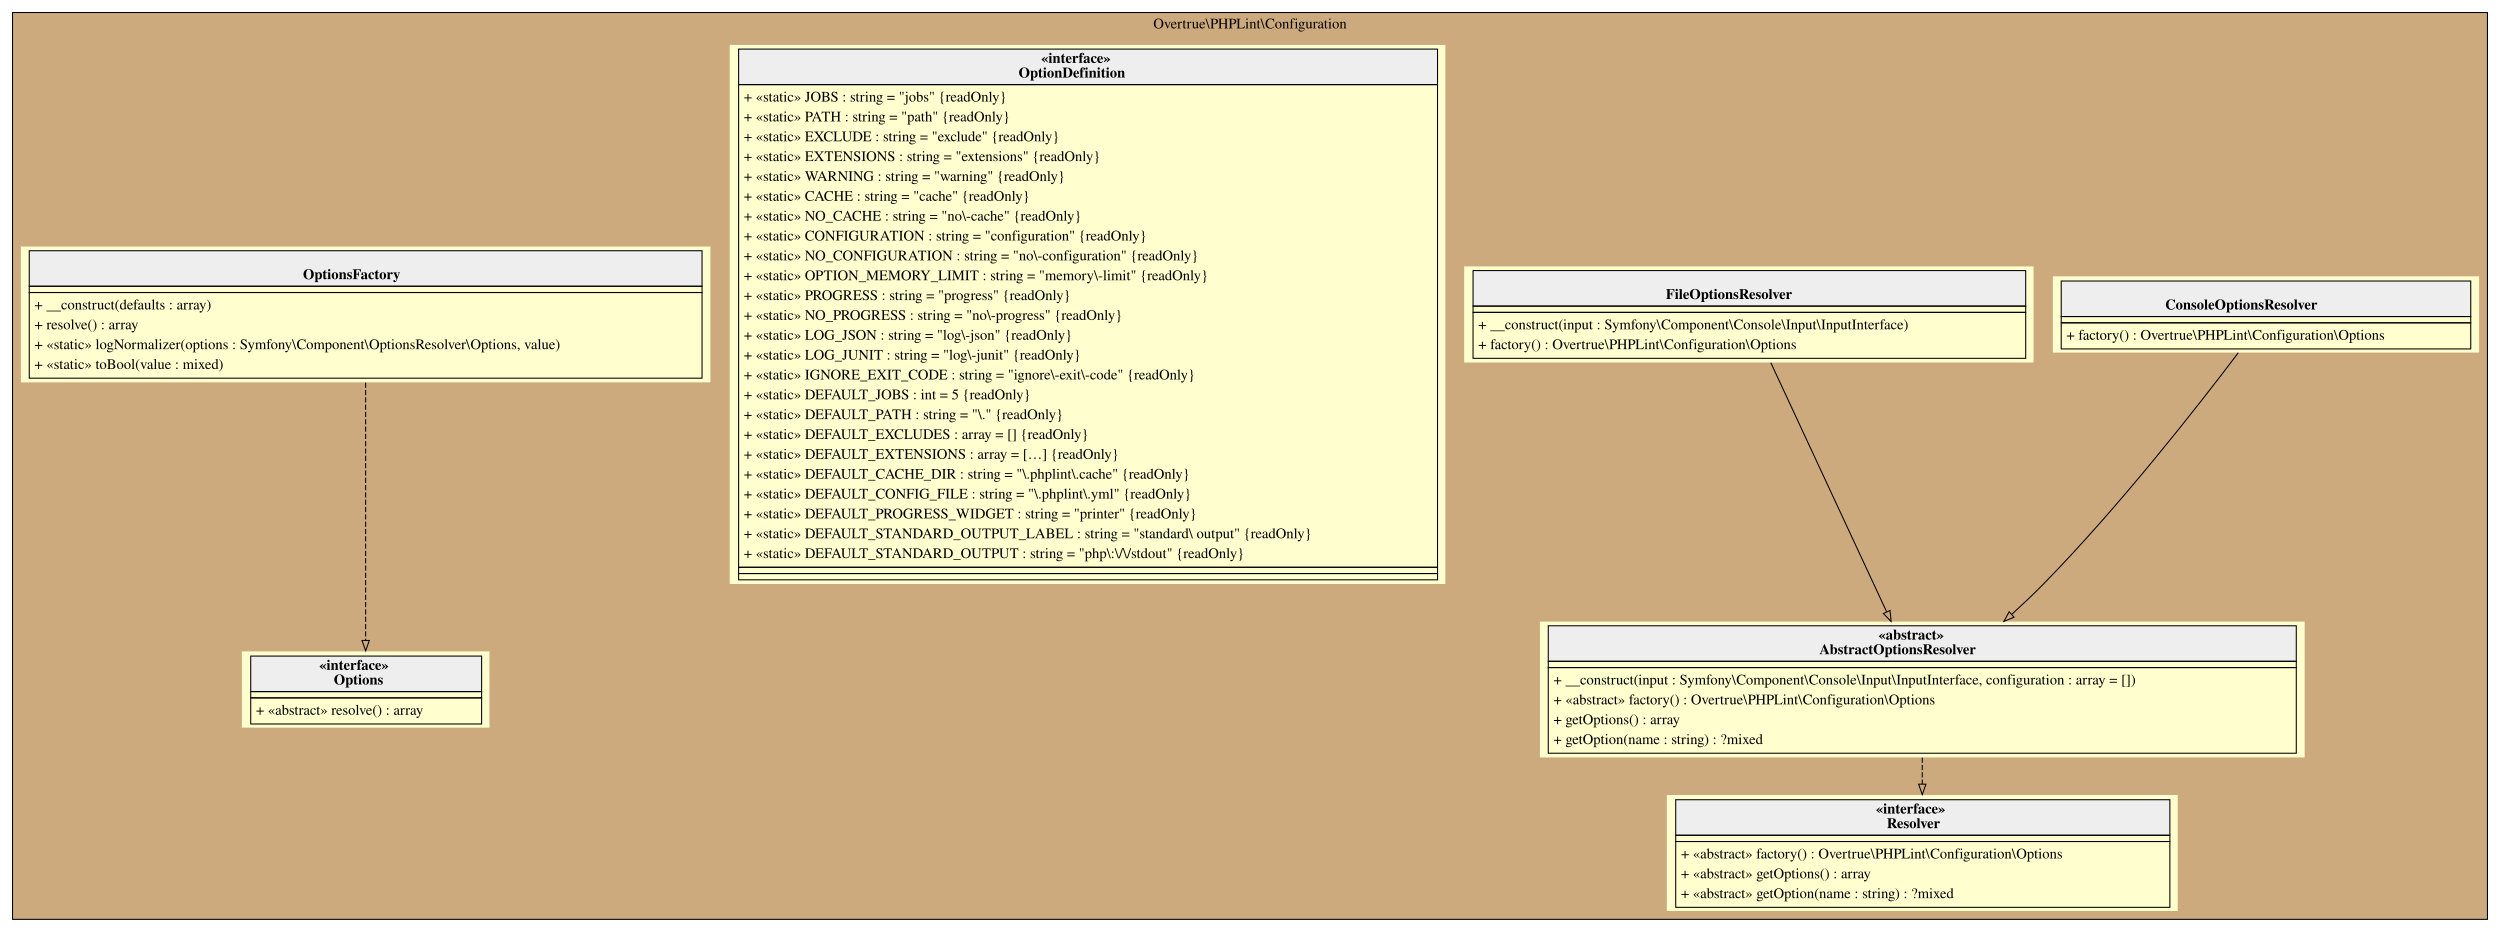
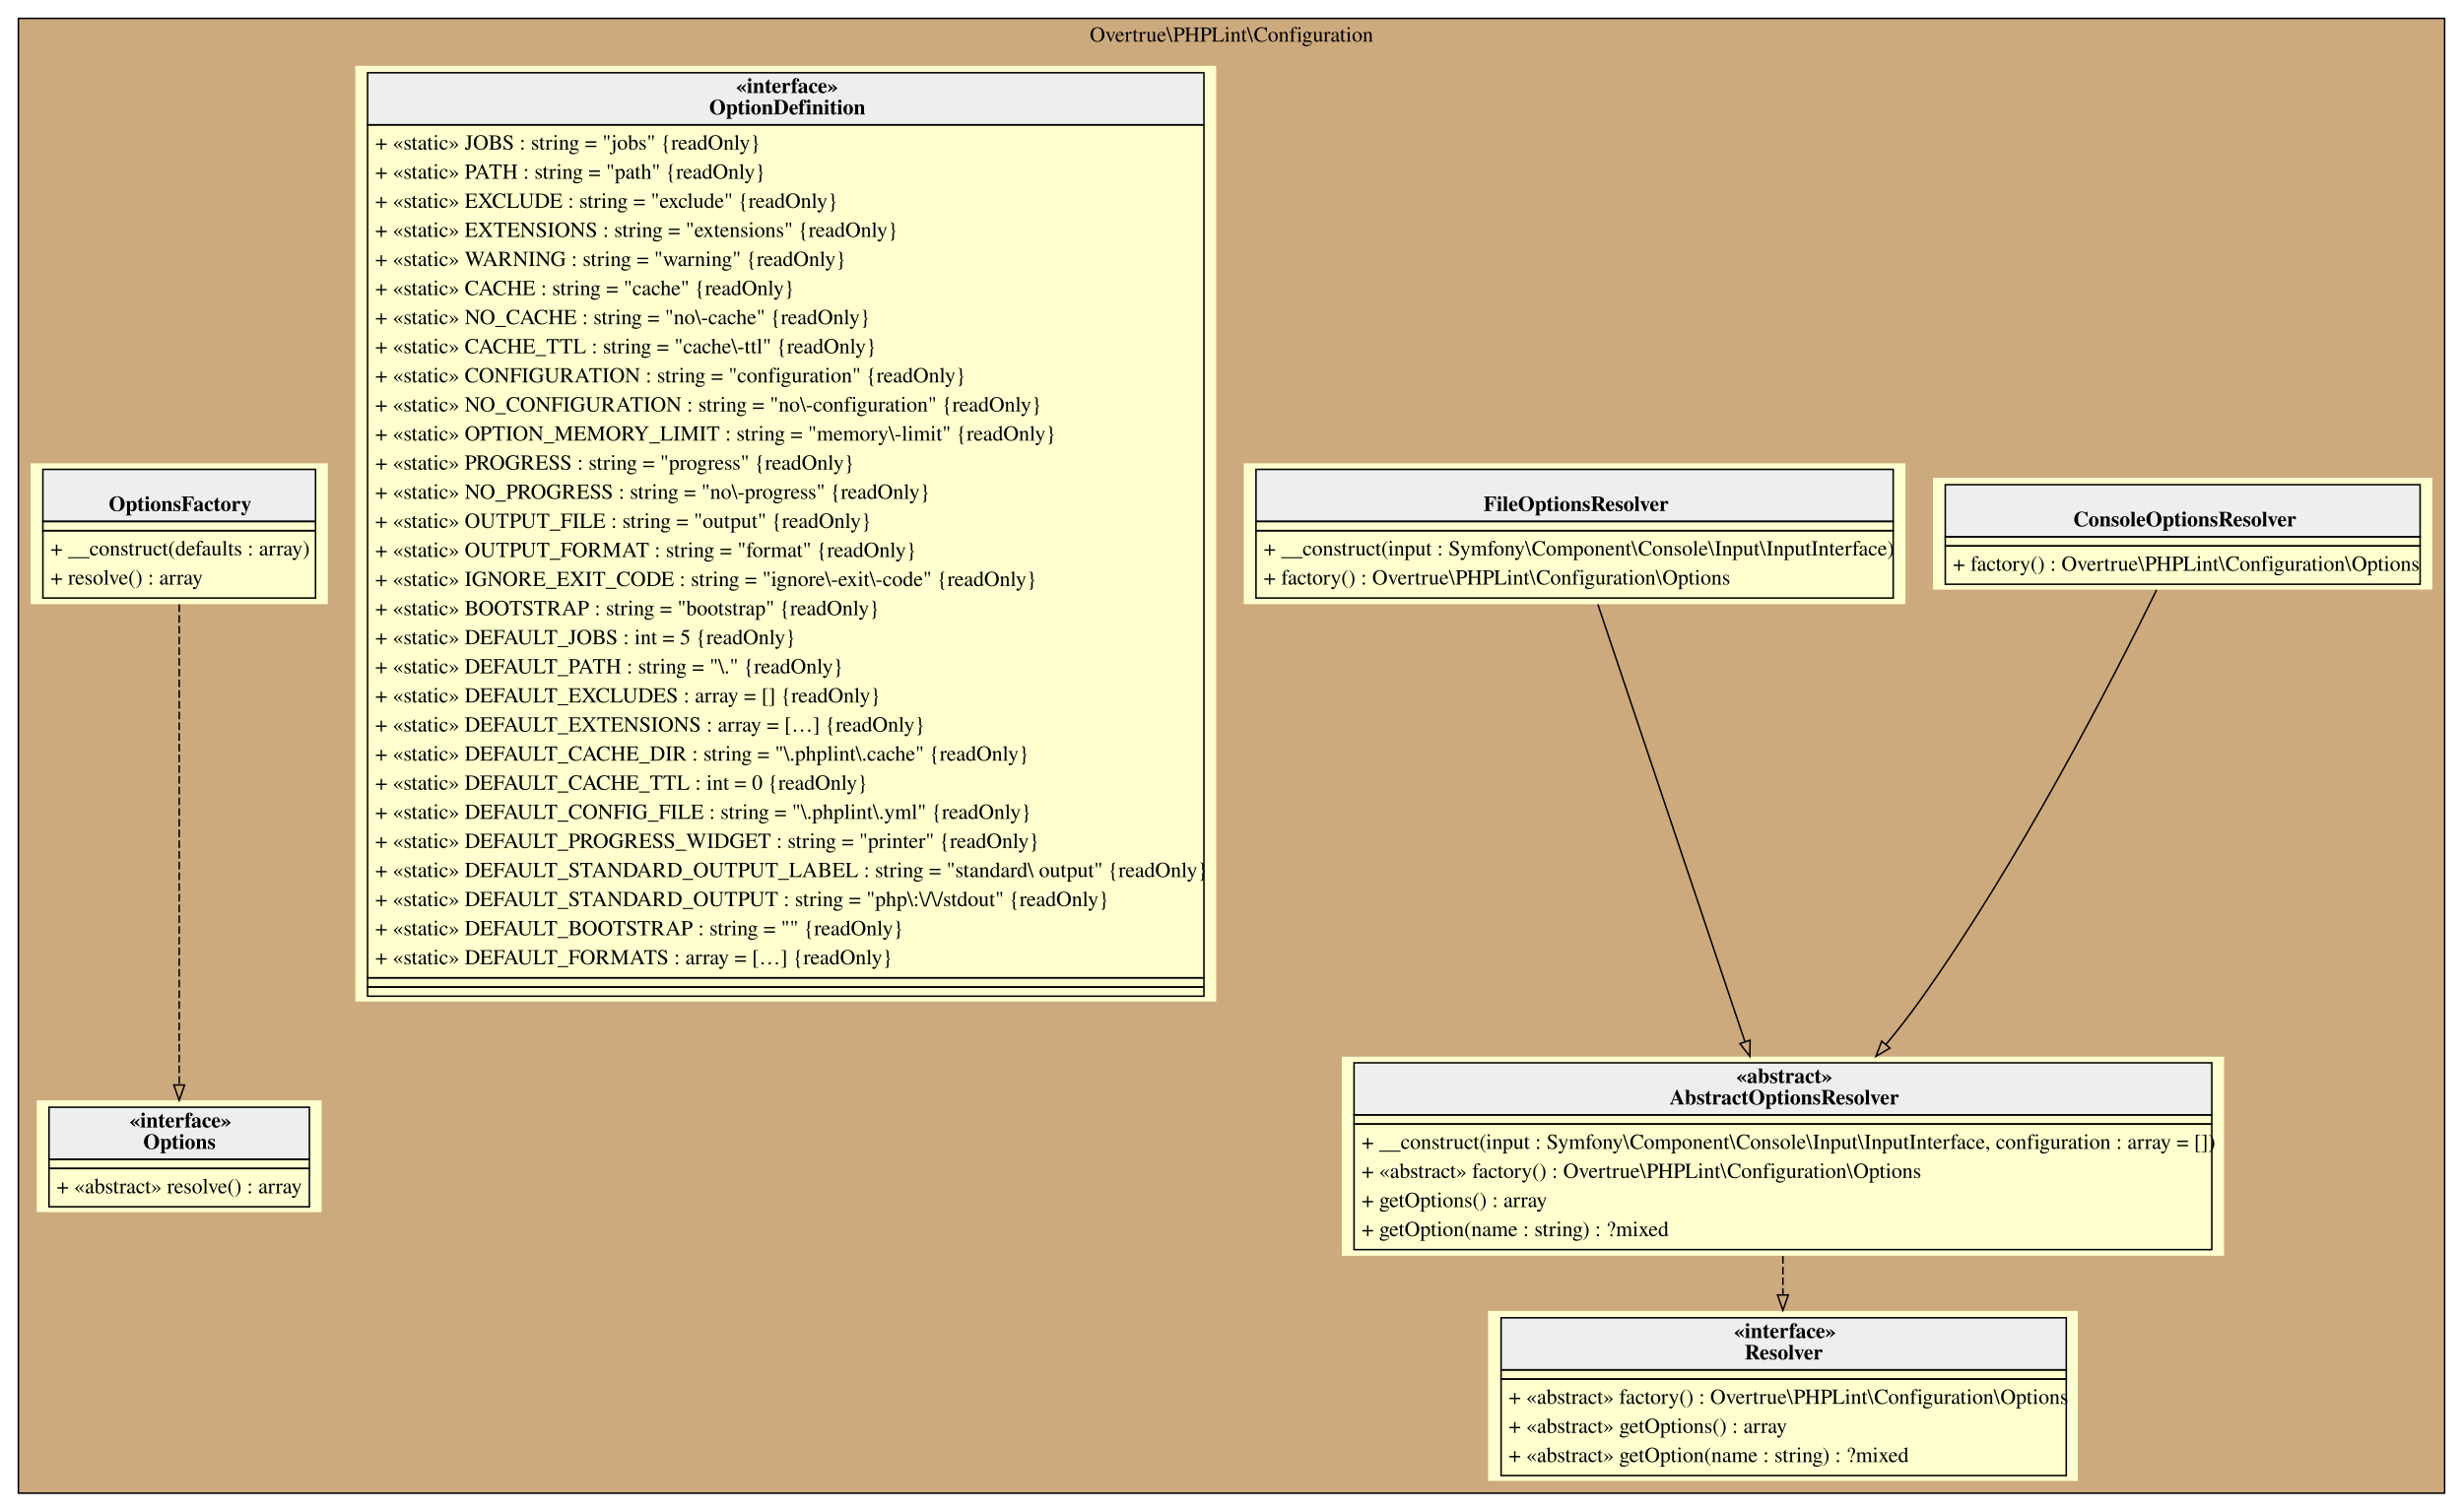
- <svg xmlns="http://www.w3.org/2000/svg" width="2393pt" height="892pt" viewBox="0.00 0.00 2393.00 892.00">
-   <g id="graph0" class="graph" transform="scale(1 1) rotate(0) translate(4 888)">
+ <svg xmlns="http://www.w3.org/2000/svg" width="1608pt" height="987pt" viewBox="0.00 0.00 1608.00 987.00">
+   <g id="graph0" class="graph" transform="scale(1 1) rotate(0) translate(4 983)">
    <g id="clust1" class="cluster">
-       <polygon fill="#cdaa7d" stroke="black" points="8,-8 8,-876 2377,-876 2377,-8 8,-8" />
-       <text text-anchor="middle" x="1192.5" y="-860.8" font-family="Times,serif" font-size="14.00">Overtrue\PHPLint\Configuration</text>
+       <polygon fill="#cdaa7d" stroke="black" points="8,-8 8,-971 1592,-971 1592,-8 8,-8" />
+       <text text-anchor="middle" x="800" y="-955.8" font-family="Times,serif" font-size="14.00">Overtrue\PHPLint\Configuration</text>
    </g>
    <g id="node1" class="node">
-       <polygon fill="#fefece" stroke="transparent" points="2202,-293 1470,-293 1470,-163 2202,-163 2202,-293" />
-       <polygon fill="#eeeeee" stroke="transparent" points="1478,-255 1478,-289 2194,-289 2194,-255 1478,-255" />
-       <polygon fill="none" stroke="black" points="1478,-255 1478,-289 2194,-289 2194,-255 1478,-255" />
-       <text text-anchor="start" x="1794" y="-275.8" font-family="Times,serif" font-weight="bold" font-size="14.00">«abstract»</text>
-       <text text-anchor="start" x="1737.5" y="-261.8" font-family="Times,serif" font-weight="bold" font-size="14.00">AbstractOptionsResolver</text>
-       <polygon fill="none" stroke="black" points="1478,-249 1478,-255 2194,-255 2194,-249 1478,-249" />
-       <polygon fill="none" stroke="black" points="1478,-167 1478,-249 2194,-249 2194,-167 1478,-167" />
-       <text text-anchor="start" x="1483" y="-232.8" font-family="Times,serif" font-size="14.00">+ __construct(input : Symfony\Component\Console\Input\InputInterface, configuration : array = [])</text>
-       <text text-anchor="start" x="1483" y="-213.8" font-family="Times,serif" font-size="14.00">+ «abstract» factory() : Overtrue\PHPLint\Configuration\Options</text>
-       <text text-anchor="start" x="1483" y="-194.8" font-family="Times,serif" font-size="14.00">+ getOptions() : array</text>
-       <text text-anchor="start" x="1483" y="-175.8" font-family="Times,serif" font-size="14.00">+ getOption(name : string) : ?mixed</text>
+       <polygon fill="#fefece" stroke="transparent" points="1448,-293 872,-293 872,-163 1448,-163 1448,-293" />
+       <polygon fill="#eeeeee" stroke="transparent" points="880,-255 880,-289 1440,-289 1440,-255 880,-255" />
+       <polygon fill="none" stroke="black" points="880,-255 880,-289 1440,-289 1440,-255 880,-255" />
+       <text text-anchor="start" x="1129.5" y="-275.8" font-family="Times,serif" font-weight="bold" font-size="14.00">«abstract»</text>
+       <text text-anchor="start" x="1086" y="-261.8" font-family="Times,serif" font-weight="bold" font-size="14.00">AbstractOptionsResolver</text>
+       <polygon fill="none" stroke="black" points="880,-249 880,-255 1440,-255 1440,-249 880,-249" />
+       <polygon fill="none" stroke="black" points="880,-167 880,-249 1440,-249 1440,-167 880,-167" />
+       <text text-anchor="start" x="885" y="-232.8" font-family="Times,serif" font-size="14.00">+ __construct(input : Symfony\Component\Console\Input\InputInterface, configuration : array = [])</text>
+       <text text-anchor="start" x="885" y="-213.8" font-family="Times,serif" font-size="14.00">+ «abstract» factory() : Overtrue\PHPLint\Configuration\Options</text>
+       <text text-anchor="start" x="885" y="-194.8" font-family="Times,serif" font-size="14.00">+ getOptions() : array</text>
+       <text text-anchor="start" x="885" y="-175.8" font-family="Times,serif" font-size="14.00">+ getOption(name : string) : ?mixed</text>
    </g>
    <g id="node2" class="node">
-       <polygon fill="#fefece" stroke="transparent" points="2080.5,-127 1591.5,-127 1591.5,-16 2080.5,-16 2080.5,-127" />
-       <polygon fill="#eeeeee" stroke="transparent" points="1600,-88.5 1600,-122.5 2073,-122.5 2073,-88.5 1600,-88.5" />
-       <polygon fill="none" stroke="black" points="1600,-88.5 1600,-122.5 2073,-122.5 2073,-88.5 1600,-88.5" />
-       <text text-anchor="start" x="1791.5" y="-109.3" font-family="Times,serif" font-weight="bold" font-size="14.00">«interface»</text>
-       <text text-anchor="start" x="1802" y="-95.3" font-family="Times,serif" font-weight="bold" font-size="14.00">Resolver</text>
-       <polygon fill="none" stroke="black" points="1600,-82.5 1600,-88.5 2073,-88.5 2073,-82.5 1600,-82.5" />
-       <polygon fill="none" stroke="black" points="1600,-19.5 1600,-82.5 2073,-82.5 2073,-19.5 1600,-19.5" />
-       <text text-anchor="start" x="1605" y="-66.3" font-family="Times,serif" font-size="14.00">+ «abstract» factory() : Overtrue\PHPLint\Configuration\Options</text>
-       <text text-anchor="start" x="1605" y="-47.3" font-family="Times,serif" font-size="14.00">+ «abstract» getOptions() : array</text>
-       <text text-anchor="start" x="1605" y="-28.3" font-family="Times,serif" font-size="14.00">+ «abstract» getOption(name : string) : ?mixed</text>
+       <polygon fill="#fefece" stroke="transparent" points="1352.5,-127 967.5,-127 967.5,-16 1352.5,-16 1352.5,-127" />
+       <polygon fill="#eeeeee" stroke="transparent" points="976,-88.5 976,-122.5 1345,-122.5 1345,-88.5 976,-88.5" />
+       <polygon fill="none" stroke="black" points="976,-88.5 976,-122.5 1345,-122.5 1345,-88.5 976,-88.5" />
+       <text text-anchor="start" x="1128" y="-109.3" font-family="Times,serif" font-weight="bold" font-size="14.00">«interface»</text>
+       <text text-anchor="start" x="1135" y="-95.3" font-family="Times,serif" font-weight="bold" font-size="14.00">Resolver</text>
+       <polygon fill="none" stroke="black" points="976,-82.5 976,-88.5 1345,-88.5 1345,-82.5 976,-82.5" />
+       <polygon fill="none" stroke="black" points="976,-19.5 976,-82.5 1345,-82.5 1345,-19.5 976,-19.5" />
+       <text text-anchor="start" x="981" y="-66.3" font-family="Times,serif" font-size="14.00">+ «abstract» factory() : Overtrue\PHPLint\Configuration\Options</text>
+       <text text-anchor="start" x="981" y="-47.3" font-family="Times,serif" font-size="14.00">+ «abstract» getOptions() : array</text>
+       <text text-anchor="start" x="981" y="-28.3" font-family="Times,serif" font-size="14.00">+ «abstract» getOption(name : string) : ?mixed</text>
    </g>
    <g id="edge1" class="edge">
-       <path fill="none" stroke="black" stroke-dasharray="5,2" d="M1836,-162.82C1836,-154.45 1836,-145.87 1836,-137.49" />
-       <polygon fill="none" stroke="black" points="1839.5,-137.39 1836,-127.39 1832.5,-137.39 1839.5,-137.39" />
+       <path fill="none" stroke="black" stroke-dasharray="5,2" d="M1160,-162.82C1160,-154.45 1160,-145.87 1160,-137.49" />
+       <polygon fill="none" stroke="black" points="1163.5,-137.39 1160,-127.39 1156.5,-137.39 1163.5,-137.39" />
    </g>
    <g id="node3" class="node">
-       <polygon fill="#fefece" stroke="transparent" points="2369,-623.5 1961,-623.5 1961,-550.5 2369,-550.5 2369,-623.5" />
-       <polygon fill="#eeeeee" stroke="transparent" points="1969,-585 1969,-619 2361,-619 2361,-585 1969,-585" />
-       <polygon fill="none" stroke="black" points="1969,-585 1969,-619 2361,-619 2361,-585 1969,-585" />
-       <text text-anchor="start" x="2068.5" y="-591.8" font-family="Times,serif" font-weight="bold" font-size="14.00">ConsoleOptionsResolver</text>
-       <polygon fill="none" stroke="black" points="1969,-579 1969,-585 2361,-585 2361,-579 1969,-579" />
-       <polygon fill="none" stroke="black" points="1969,-554 1969,-579 2361,-579 2361,-554 1969,-554" />
-       <text text-anchor="start" x="1974" y="-562.8" font-family="Times,serif" font-size="14.00">+ factory() : Overtrue\PHPLint\Configuration\Options</text>
+       <polygon fill="#fefece" stroke="transparent" points="1584,-671 1258,-671 1258,-598 1584,-598 1584,-671" />
+       <polygon fill="#eeeeee" stroke="transparent" points="1266,-632.5 1266,-666.5 1576,-666.5 1576,-632.5 1266,-632.5" />
+       <polygon fill="none" stroke="black" points="1266,-632.5 1266,-666.5 1576,-666.5 1576,-632.5 1266,-632.5" />
+       <text text-anchor="start" x="1349.5" y="-639.3" font-family="Times,serif" font-weight="bold" font-size="14.00">ConsoleOptionsResolver</text>
+       <polygon fill="none" stroke="black" points="1266,-626.5 1266,-632.5 1576,-632.5 1576,-626.5 1266,-626.5" />
+       <polygon fill="none" stroke="black" points="1266,-601.5 1266,-626.5 1576,-626.5 1576,-601.5 1266,-601.5" />
+       <text text-anchor="start" x="1271" y="-610.3" font-family="Times,serif" font-size="14.00">+ factory() : Overtrue\PHPLint\Configuration\Options</text>
    </g>
    <g id="edge2" class="edge">
-       <path fill="none" stroke="black" d="M2138.5,-550.33C2099.83,-499.2 2024.63,-403.06 1952,-329 1942.49,-319.3 1932.15,-309.49 1921.7,-300" />
-       <polygon fill="none" stroke="black" points="1923.85,-297.23 1914.07,-293.15 1919.17,-302.43 1923.85,-297.23" />
+       <path fill="none" stroke="black" d="M1403.96,-597.78C1375.39,-539.34 1314.51,-420.62 1249,-329 1242.29,-319.62 1234.84,-310.12 1227.19,-300.9" />
+       <polygon fill="none" stroke="black" points="1229.85,-298.62 1220.73,-293.23 1224.5,-303.13 1229.85,-298.62" />
    </g>
    <g id="node4" class="node">
-       <polygon fill="#fefece" stroke="transparent" points="1942.5,-633 1397.5,-633 1397.5,-541 1942.5,-541 1942.5,-633" />
-       <polygon fill="#eeeeee" stroke="transparent" points="1406,-595 1406,-629 1935,-629 1935,-595 1406,-595" />
-       <polygon fill="none" stroke="black" points="1406,-595 1406,-629 1935,-629 1935,-595 1406,-595" />
-       <text text-anchor="start" x="1590.5" y="-601.8" font-family="Times,serif" font-weight="bold" font-size="14.00">FileOptionsResolver</text>
-       <polygon fill="none" stroke="black" points="1406,-589 1406,-595 1935,-595 1935,-589 1406,-589" />
-       <polygon fill="none" stroke="black" points="1406,-545 1406,-589 1935,-589 1935,-545 1406,-545" />
-       <text text-anchor="start" x="1411" y="-572.8" font-family="Times,serif" font-size="14.00">+ __construct(input : Symfony\Component\Console\Input\InputInterface)</text>
-       <text text-anchor="start" x="1411" y="-553.8" font-family="Times,serif" font-size="14.00">+ factory() : Overtrue\PHPLint\Configuration\Options</text>
+       <polygon fill="#fefece" stroke="transparent" points="1240,-680.5 808,-680.5 808,-588.5 1240,-588.5 1240,-680.5" />
+       <polygon fill="#eeeeee" stroke="transparent" points="816,-642.5 816,-676.5 1232,-676.5 1232,-642.5 816,-642.5" />
+       <polygon fill="none" stroke="black" points="816,-642.5 816,-676.5 1232,-676.5 1232,-642.5 816,-642.5" />
+       <text text-anchor="start" x="964.5" y="-649.3" font-family="Times,serif" font-weight="bold" font-size="14.00">FileOptionsResolver</text>
+       <polygon fill="none" stroke="black" points="816,-636.5 816,-642.5 1232,-642.5 1232,-636.5 816,-636.5" />
+       <polygon fill="none" stroke="black" points="816,-592.5 816,-636.5 1232,-636.5 1232,-592.5 816,-592.5" />
+       <text text-anchor="start" x="821" y="-620.3" font-family="Times,serif" font-size="14.00">+ __construct(input : Symfony\Component\Console\Input\InputInterface)</text>
+       <text text-anchor="start" x="821" y="-601.3" font-family="Times,serif" font-size="14.00">+ factory() : Overtrue\PHPLint\Configuration\Options</text>
    </g>
    <g id="edge3" class="edge">
-       <path fill="none" stroke="black" d="M1691.02,-540.79C1718.91,-480.81 1768.48,-374.2 1801.8,-302.56" />
-       <polygon fill="none" stroke="black" points="1805.14,-303.67 1806.18,-293.13 1798.79,-300.72 1805.14,-303.67" />
+       <path fill="none" stroke="black" d="M1039.21,-588.28C1062.47,-519.07 1107.16,-386.16 1135.18,-302.84" />
+       <polygon fill="none" stroke="black" points="1138.55,-303.77 1138.42,-293.18 1131.92,-301.54 1138.55,-303.77" />
    </g>
    <g id="node5" class="node">
-       <polygon fill="#fefece" stroke="transparent" points="1379.5,-845 694.5,-845 694.5,-329 1379.5,-329 1379.5,-845" />
-       <polygon fill="#eeeeee" stroke="transparent" points="703,-807 703,-841 1372,-841 1372,-807 703,-807" />
-       <polygon fill="none" stroke="black" points="703,-807 703,-841 1372,-841 1372,-807 703,-807" />
-       <text text-anchor="start" x="992.5" y="-827.8" font-family="Times,serif" font-weight="bold" font-size="14.00">«interface»</text>
-       <text text-anchor="start" x="971" y="-813.8" font-family="Times,serif" font-weight="bold" font-size="14.00">OptionDefinition</text>
-       <polygon fill="none" stroke="black" points="703,-345 703,-807 1372,-807 1372,-345 703,-345" />
-       <text text-anchor="start" x="708" y="-790.8" font-family="Times,serif" font-size="14.00">+ «static» JOBS : string = "jobs" {readOnly}</text>
-       <text text-anchor="start" x="708" y="-771.8" font-family="Times,serif" font-size="14.00">+ «static» PATH : string = "path" {readOnly}</text>
-       <text text-anchor="start" x="708" y="-752.8" font-family="Times,serif" font-size="14.00">+ «static» EXCLUDE : string = "exclude" {readOnly}</text>
-       <text text-anchor="start" x="708" y="-733.8" font-family="Times,serif" font-size="14.00">+ «static» EXTENSIONS : string = "extensions" {readOnly}</text>
-       <text text-anchor="start" x="708" y="-714.8" font-family="Times,serif" font-size="14.00">+ «static» WARNING : string = "warning" {readOnly}</text>
-       <text text-anchor="start" x="708" y="-695.8" font-family="Times,serif" font-size="14.00">+ «static» CACHE : string = "cache" {readOnly}</text>
-       <text text-anchor="start" x="708" y="-676.8" font-family="Times,serif" font-size="14.00">+ «static» NO_CACHE : string = "no\-cache" {readOnly}</text>
-       <text text-anchor="start" x="708" y="-657.8" font-family="Times,serif" font-size="14.00">+ «static» CONFIGURATION : string = "configuration" {readOnly}</text>
-       <text text-anchor="start" x="708" y="-638.8" font-family="Times,serif" font-size="14.00">+ «static» NO_CONFIGURATION : string = "no\-configuration" {readOnly}</text>
-       <text text-anchor="start" x="708" y="-619.8" font-family="Times,serif" font-size="14.00">+ «static» OPTION_MEMORY_LIMIT : string = "memory\-limit" {readOnly}</text>
-       <text text-anchor="start" x="708" y="-600.8" font-family="Times,serif" font-size="14.00">+ «static» PROGRESS : string = "progress" {readOnly}</text>
-       <text text-anchor="start" x="708" y="-581.8" font-family="Times,serif" font-size="14.00">+ «static» NO_PROGRESS : string = "no\-progress" {readOnly}</text>
-       <text text-anchor="start" x="708" y="-562.8" font-family="Times,serif" font-size="14.00">+ «static» LOG_JSON : string = "log\-json" {readOnly}</text>
-       <text text-anchor="start" x="708" y="-543.8" font-family="Times,serif" font-size="14.00">+ «static» LOG_JUNIT : string = "log\-junit" {readOnly}</text>
-       <text text-anchor="start" x="708" y="-524.8" font-family="Times,serif" font-size="14.00">+ «static» IGNORE_EXIT_CODE : string = "ignore\-exit\-code" {readOnly}</text>
-       <text text-anchor="start" x="708" y="-505.8" font-family="Times,serif" font-size="14.00">+ «static» DEFAULT_JOBS : int = 5 {readOnly}</text>
-       <text text-anchor="start" x="708" y="-486.8" font-family="Times,serif" font-size="14.00">+ «static» DEFAULT_PATH : string = "\." {readOnly}</text>
-       <text text-anchor="start" x="708" y="-467.8" font-family="Times,serif" font-size="14.00">+ «static» DEFAULT_EXCLUDES : array = [] {readOnly}</text>
-       <text text-anchor="start" x="708" y="-448.8" font-family="Times,serif" font-size="14.00">+ «static» DEFAULT_EXTENSIONS : array = […] {readOnly}</text>
-       <text text-anchor="start" x="708" y="-429.8" font-family="Times,serif" font-size="14.00">+ «static» DEFAULT_CACHE_DIR : string = "\.phplint\.cache" {readOnly}</text>
-       <text text-anchor="start" x="708" y="-410.8" font-family="Times,serif" font-size="14.00">+ «static» DEFAULT_CONFIG_FILE : string = "\.phplint\.yml" {readOnly}</text>
-       <text text-anchor="start" x="708" y="-391.8" font-family="Times,serif" font-size="14.00">+ «static» DEFAULT_PROGRESS_WIDGET : string = "printer" {readOnly}</text>
-       <text text-anchor="start" x="708" y="-372.8" font-family="Times,serif" font-size="14.00">+ «static» DEFAULT_STANDARD_OUTPUT_LABEL : string = "standard\ output" {readOnly}</text>
-       <text text-anchor="start" x="708" y="-353.8" font-family="Times,serif" font-size="14.00">+ «static» DEFAULT_STANDARD_OUTPUT : string = "php\:\/\/stdout" {readOnly}</text>
-       <polygon fill="none" stroke="black" points="703,-339 703,-345 1372,-345 1372,-339 703,-339" />
-       <polygon fill="none" stroke="black" points="703,-333 703,-339 1372,-339 1372,-333 703,-333" />
+       <polygon fill="#fefece" stroke="transparent" points="790,-940 228,-940 228,-329 790,-329 790,-940" />
+       <polygon fill="#eeeeee" stroke="transparent" points="236,-901.5 236,-935.5 782,-935.5 782,-901.5 236,-901.5" />
+       <polygon fill="none" stroke="black" points="236,-901.5 236,-935.5 782,-935.5 782,-901.5 236,-901.5" />
+       <text text-anchor="start" x="476.5" y="-922.3" font-family="Times,serif" font-weight="bold" font-size="14.00">«interface»</text>
+       <text text-anchor="start" x="459" y="-908.3" font-family="Times,serif" font-weight="bold" font-size="14.00">OptionDefinition</text>
+       <polygon fill="none" stroke="black" points="236,-344.5 236,-901.5 782,-901.5 782,-344.5 236,-344.5" />
+       <text text-anchor="start" x="241" y="-885.3" font-family="Times,serif" font-size="14.00">+ «static» JOBS : string = "jobs" {readOnly}</text>
+       <text text-anchor="start" x="241" y="-866.3" font-family="Times,serif" font-size="14.00">+ «static» PATH : string = "path" {readOnly}</text>
+       <text text-anchor="start" x="241" y="-847.3" font-family="Times,serif" font-size="14.00">+ «static» EXCLUDE : string = "exclude" {readOnly}</text>
+       <text text-anchor="start" x="241" y="-828.3" font-family="Times,serif" font-size="14.00">+ «static» EXTENSIONS : string = "extensions" {readOnly}</text>
+       <text text-anchor="start" x="241" y="-809.3" font-family="Times,serif" font-size="14.00">+ «static» WARNING : string = "warning" {readOnly}</text>
+       <text text-anchor="start" x="241" y="-790.3" font-family="Times,serif" font-size="14.00">+ «static» CACHE : string = "cache" {readOnly}</text>
+       <text text-anchor="start" x="241" y="-771.3" font-family="Times,serif" font-size="14.00">+ «static» NO_CACHE : string = "no\-cache" {readOnly}</text>
+       <text text-anchor="start" x="241" y="-752.3" font-family="Times,serif" font-size="14.00">+ «static» CACHE_TTL : string = "cache\-ttl" {readOnly}</text>
+       <text text-anchor="start" x="241" y="-733.3" font-family="Times,serif" font-size="14.00">+ «static» CONFIGURATION : string = "configuration" {readOnly}</text>
+       <text text-anchor="start" x="241" y="-714.3" font-family="Times,serif" font-size="14.00">+ «static» NO_CONFIGURATION : string = "no\-configuration" {readOnly}</text>
+       <text text-anchor="start" x="241" y="-695.3" font-family="Times,serif" font-size="14.00">+ «static» OPTION_MEMORY_LIMIT : string = "memory\-limit" {readOnly}</text>
+       <text text-anchor="start" x="241" y="-676.3" font-family="Times,serif" font-size="14.00">+ «static» PROGRESS : string = "progress" {readOnly}</text>
+       <text text-anchor="start" x="241" y="-657.3" font-family="Times,serif" font-size="14.00">+ «static» NO_PROGRESS : string = "no\-progress" {readOnly}</text>
+       <text text-anchor="start" x="241" y="-638.3" font-family="Times,serif" font-size="14.00">+ «static» OUTPUT_FILE : string = "output" {readOnly}</text>
+       <text text-anchor="start" x="241" y="-619.3" font-family="Times,serif" font-size="14.00">+ «static» OUTPUT_FORMAT : string = "format" {readOnly}</text>
+       <text text-anchor="start" x="241" y="-600.3" font-family="Times,serif" font-size="14.00">+ «static» IGNORE_EXIT_CODE : string = "ignore\-exit\-code" {readOnly}</text>
+       <text text-anchor="start" x="241" y="-581.3" font-family="Times,serif" font-size="14.00">+ «static» BOOTSTRAP : string = "bootstrap" {readOnly}</text>
+       <text text-anchor="start" x="241" y="-562.3" font-family="Times,serif" font-size="14.00">+ «static» DEFAULT_JOBS : int = 5 {readOnly}</text>
+       <text text-anchor="start" x="241" y="-543.3" font-family="Times,serif" font-size="14.00">+ «static» DEFAULT_PATH : string = "\." {readOnly}</text>
+       <text text-anchor="start" x="241" y="-524.3" font-family="Times,serif" font-size="14.00">+ «static» DEFAULT_EXCLUDES : array = [] {readOnly}</text>
+       <text text-anchor="start" x="241" y="-505.3" font-family="Times,serif" font-size="14.00">+ «static» DEFAULT_EXTENSIONS : array = […] {readOnly}</text>
+       <text text-anchor="start" x="241" y="-486.3" font-family="Times,serif" font-size="14.00">+ «static» DEFAULT_CACHE_DIR : string = "\.phplint\.cache" {readOnly}</text>
+       <text text-anchor="start" x="241" y="-467.3" font-family="Times,serif" font-size="14.00">+ «static» DEFAULT_CACHE_TTL : int = 0 {readOnly}</text>
+       <text text-anchor="start" x="241" y="-448.3" font-family="Times,serif" font-size="14.00">+ «static» DEFAULT_CONFIG_FILE : string = "\.phplint\.yml" {readOnly}</text>
+       <text text-anchor="start" x="241" y="-429.3" font-family="Times,serif" font-size="14.00">+ «static» DEFAULT_PROGRESS_WIDGET : string = "printer" {readOnly}</text>
+       <text text-anchor="start" x="241" y="-410.3" font-family="Times,serif" font-size="14.00">+ «static» DEFAULT_STANDARD_OUTPUT_LABEL : string = "standard\ output" {readOnly}</text>
+       <text text-anchor="start" x="241" y="-391.3" font-family="Times,serif" font-size="14.00">+ «static» DEFAULT_STANDARD_OUTPUT : string = "php\:\/\/stdout" {readOnly}</text>
+       <text text-anchor="start" x="241" y="-372.3" font-family="Times,serif" font-size="14.00">+ «static» DEFAULT_BOOTSTRAP : string = "" {readOnly}</text>
+       <text text-anchor="start" x="241" y="-353.3" font-family="Times,serif" font-size="14.00">+ «static» DEFAULT_FORMATS : array = […] {readOnly}</text>
+       <polygon fill="none" stroke="black" points="236,-338.5 236,-344.5 782,-344.5 782,-338.5 236,-338.5" />
+       <polygon fill="none" stroke="black" points="236,-332.5 236,-338.5 782,-338.5 782,-332.5 236,-332.5" />
    </g>
    <g id="node6" class="node">
-       <polygon fill="#fefece" stroke="transparent" points="464.5,-264.5 227.5,-264.5 227.5,-191.5 464.5,-191.5 464.5,-264.5" />
-       <polygon fill="#eeeeee" stroke="transparent" points="236,-226 236,-260 457,-260 457,-226 236,-226" />
-       <polygon fill="none" stroke="black" points="236,-226 236,-260 457,-260 457,-226 236,-226" />
-       <text text-anchor="start" x="301.5" y="-246.8" font-family="Times,serif" font-weight="bold" font-size="14.00">«interface»</text>
-       <text text-anchor="start" x="315.5" y="-232.8" font-family="Times,serif" font-weight="bold" font-size="14.00">Options</text>
-       <polygon fill="none" stroke="black" points="236,-220 236,-226 457,-226 457,-220 236,-220" />
-       <polygon fill="none" stroke="black" points="236,-195 236,-220 457,-220 457,-195 236,-195" />
-       <text text-anchor="start" x="241" y="-203.8" font-family="Times,serif" font-size="14.00">+ «abstract» resolve() : array</text>
+       <polygon fill="#fefece" stroke="transparent" points="206,-264.5 20,-264.5 20,-191.5 206,-191.5 206,-264.5" />
+       <polygon fill="#eeeeee" stroke="transparent" points="28,-226 28,-260 198,-260 198,-226 28,-226" />
+       <polygon fill="none" stroke="black" points="28,-226 28,-260 198,-260 198,-226 28,-226" />
+       <text text-anchor="start" x="80.5" y="-246.8" font-family="Times,serif" font-weight="bold" font-size="14.00">«interface»</text>
+       <text text-anchor="start" x="89.5" y="-232.8" font-family="Times,serif" font-weight="bold" font-size="14.00">Options</text>
+       <polygon fill="none" stroke="black" points="28,-220 28,-226 198,-226 198,-220 28,-220" />
+       <polygon fill="none" stroke="black" points="28,-195 28,-220 198,-220 198,-195 28,-195" />
+       <text text-anchor="start" x="33" y="-203.8" font-family="Times,serif" font-size="14.00">+ «abstract» resolve() : array</text>
    </g>
    <g id="node7" class="node">
-       <polygon fill="#fefece" stroke="transparent" points="676,-652 16,-652 16,-522 676,-522 676,-652" />
-       <polygon fill="#eeeeee" stroke="transparent" points="24,-614 24,-648 668,-648 668,-614 24,-614" />
-       <polygon fill="none" stroke="black" points="24,-614 24,-648 668,-648 668,-614 24,-614" />
-       <text text-anchor="start" x="286" y="-620.8" font-family="Times,serif" font-weight="bold" font-size="14.00">OptionsFactory</text>
-       <polygon fill="none" stroke="black" points="24,-608 24,-614 668,-614 668,-608 24,-608" />
-       <polygon fill="none" stroke="black" points="24,-526 24,-608 668,-608 668,-526 24,-526" />
-       <text text-anchor="start" x="29" y="-591.8" font-family="Times,serif" font-size="14.00">+ __construct(defaults : array)</text>
-       <text text-anchor="start" x="29" y="-572.8" font-family="Times,serif" font-size="14.00">+ resolve() : array</text>
-       <text text-anchor="start" x="29" y="-553.8" font-family="Times,serif" font-size="14.00">+ «static» logNormalizer(options : Symfony\Component\OptionsResolver\Options, value)</text>
-       <text text-anchor="start" x="29" y="-534.8" font-family="Times,serif" font-size="14.00">+ «static» toBool(value : mixed)</text>
+       <polygon fill="#fefece" stroke="transparent" points="210,-680.5 16,-680.5 16,-588.5 210,-588.5 210,-680.5" />
+       <polygon fill="#eeeeee" stroke="transparent" points="24,-642.5 24,-676.5 202,-676.5 202,-642.5 24,-642.5" />
+       <polygon fill="none" stroke="black" points="24,-642.5 24,-676.5 202,-676.5 202,-642.5 24,-642.5" />
+       <text text-anchor="start" x="67" y="-649.3" font-family="Times,serif" font-weight="bold" font-size="14.00">OptionsFactory</text>
+       <polygon fill="none" stroke="black" points="24,-636.5 24,-642.5 202,-642.5 202,-636.5 24,-636.5" />
+       <polygon fill="none" stroke="black" points="24,-592.5 24,-636.5 202,-636.5 202,-592.5 24,-592.5" />
+       <text text-anchor="start" x="29" y="-620.3" font-family="Times,serif" font-size="14.00">+ __construct(defaults : array)</text>
+       <text text-anchor="start" x="29" y="-601.3" font-family="Times,serif" font-size="14.00">+ resolve() : array</text>
    </g>
    <g id="edge4" class="edge">
-       <path fill="none" stroke="black" stroke-dasharray="5,2" d="M346,-521.76C346,-450.64 346,-337.77 346,-274.98" />
-       <polygon fill="none" stroke="black" points="349.5,-274.98 346,-264.98 342.5,-274.98 349.5,-274.98" />
+       <path fill="none" stroke="black" stroke-dasharray="5,2" d="M113,-588.28C113,-510.7 113,-353.08 113,-274.99" />
+       <polygon fill="none" stroke="black" points="116.5,-274.51 113,-264.51 109.5,-274.51 116.5,-274.51" />
    </g>
  </g>
</svg>
